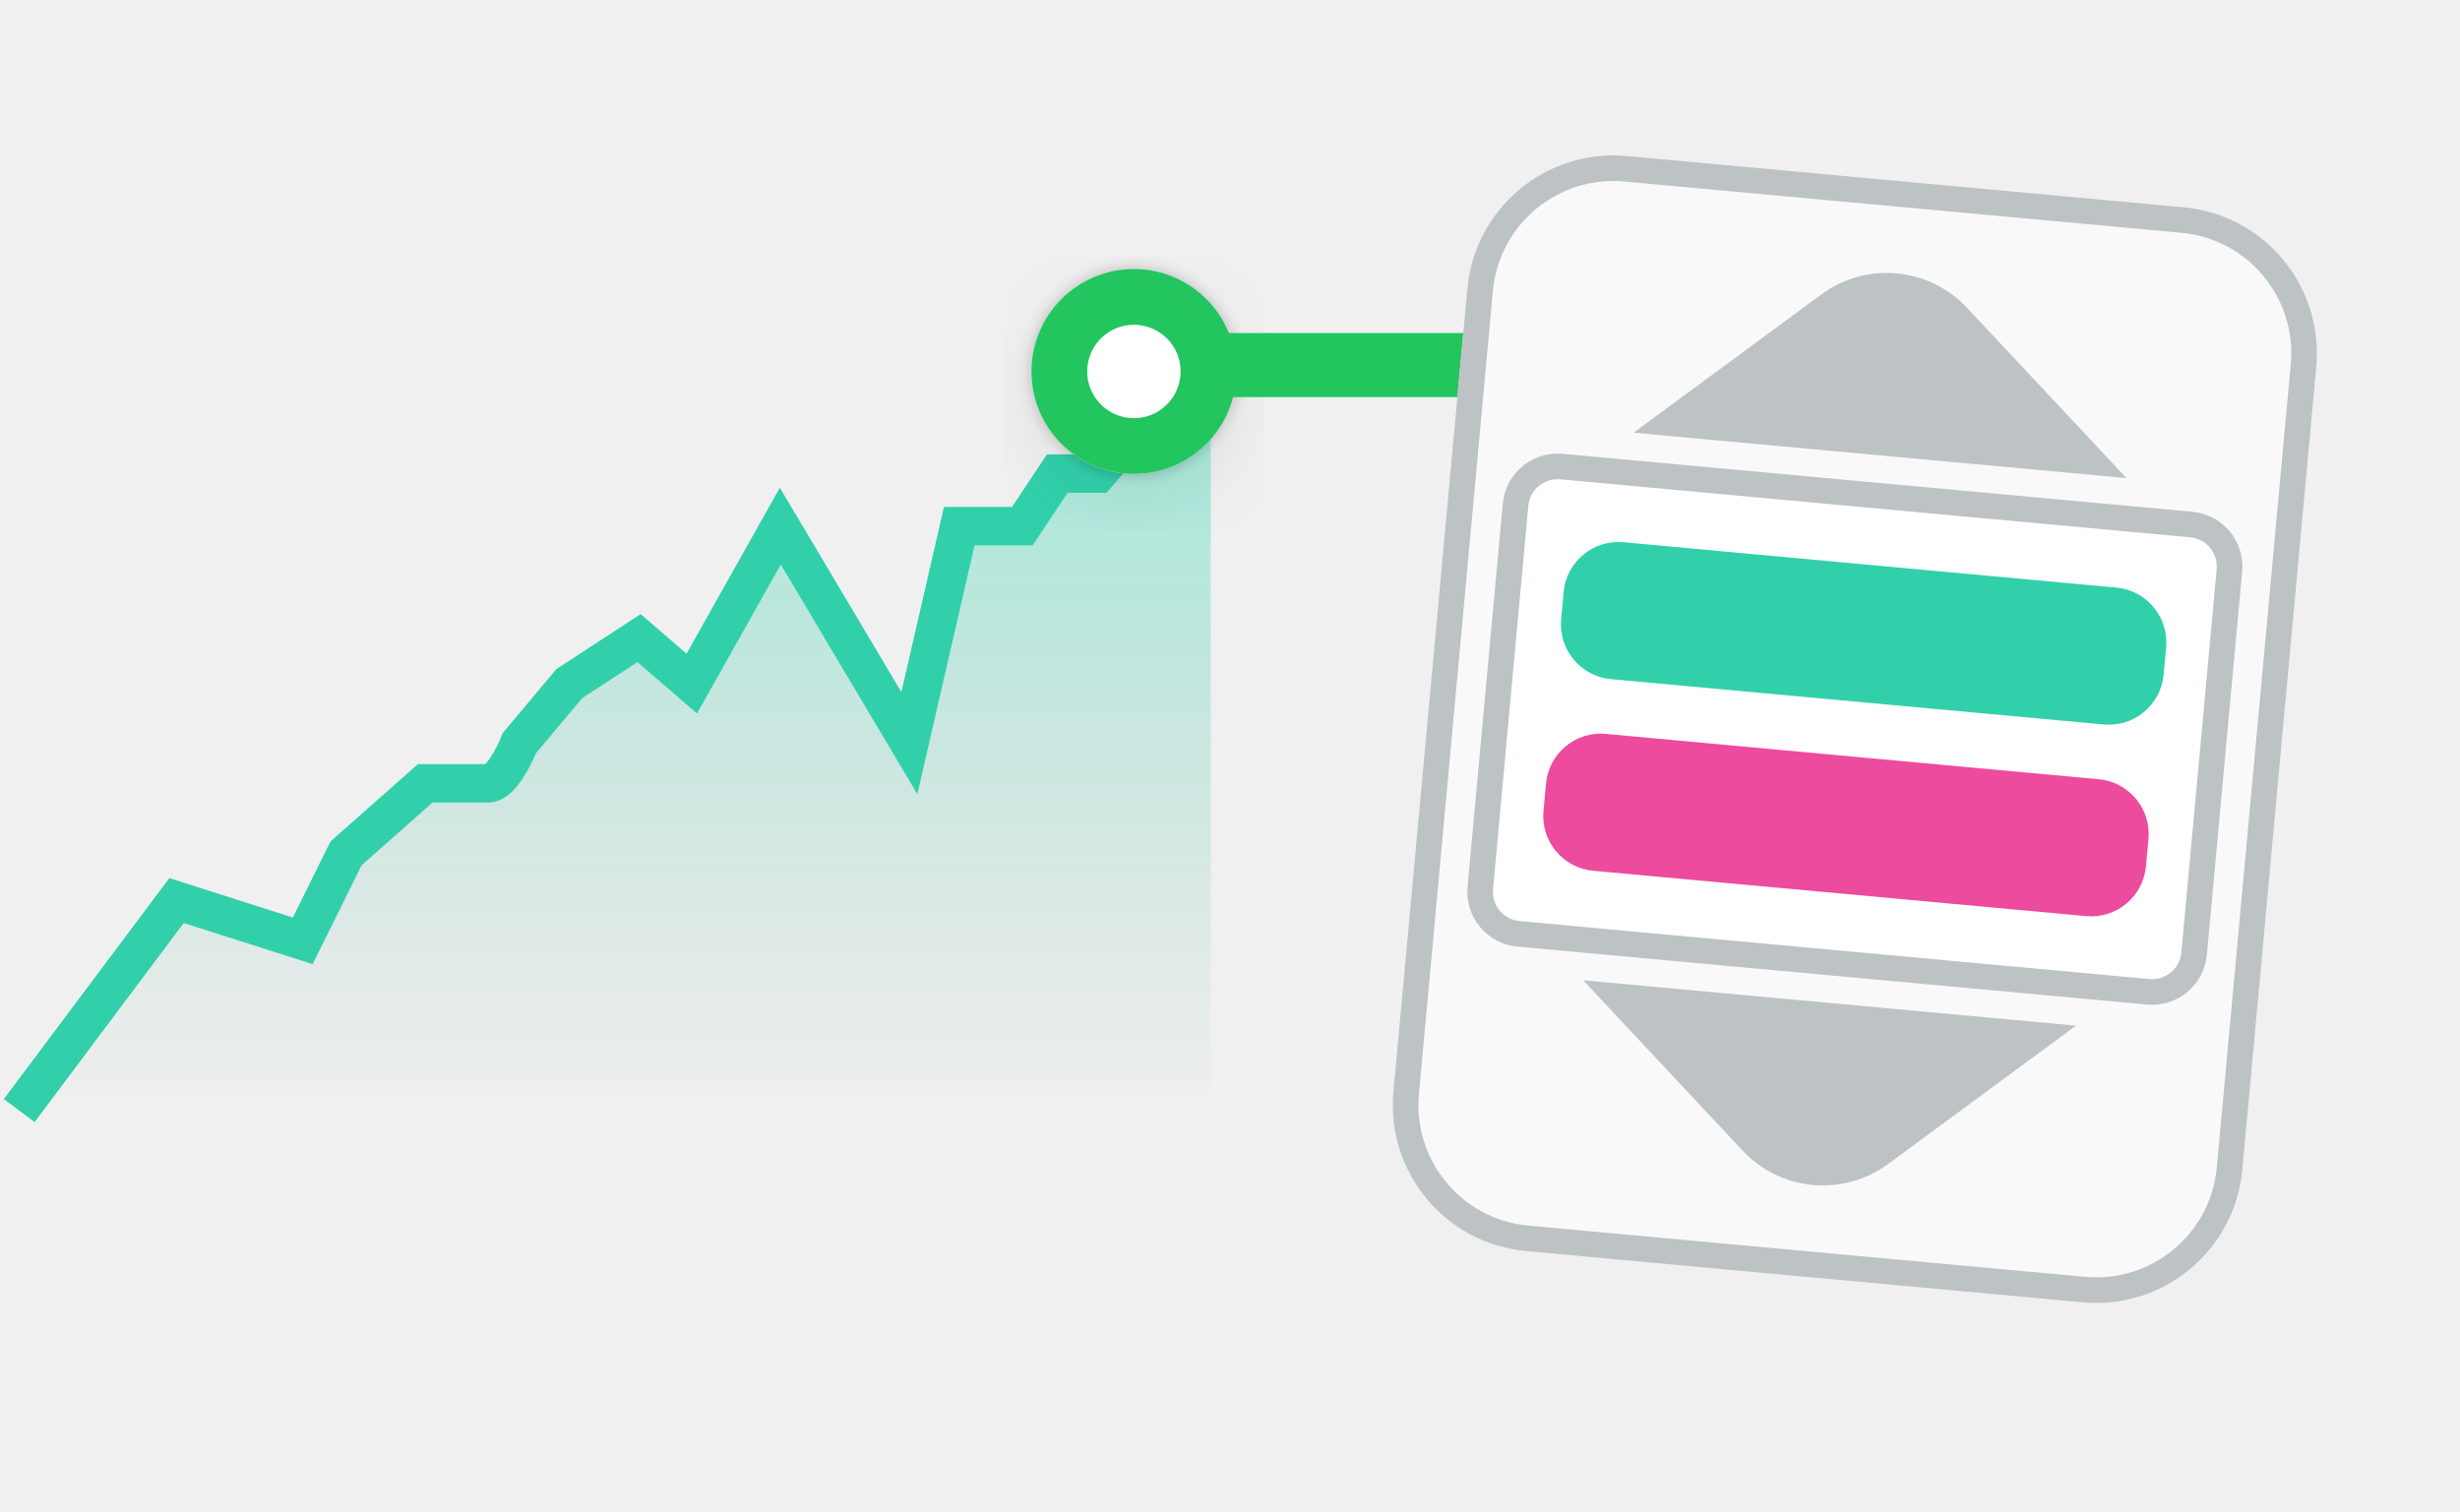
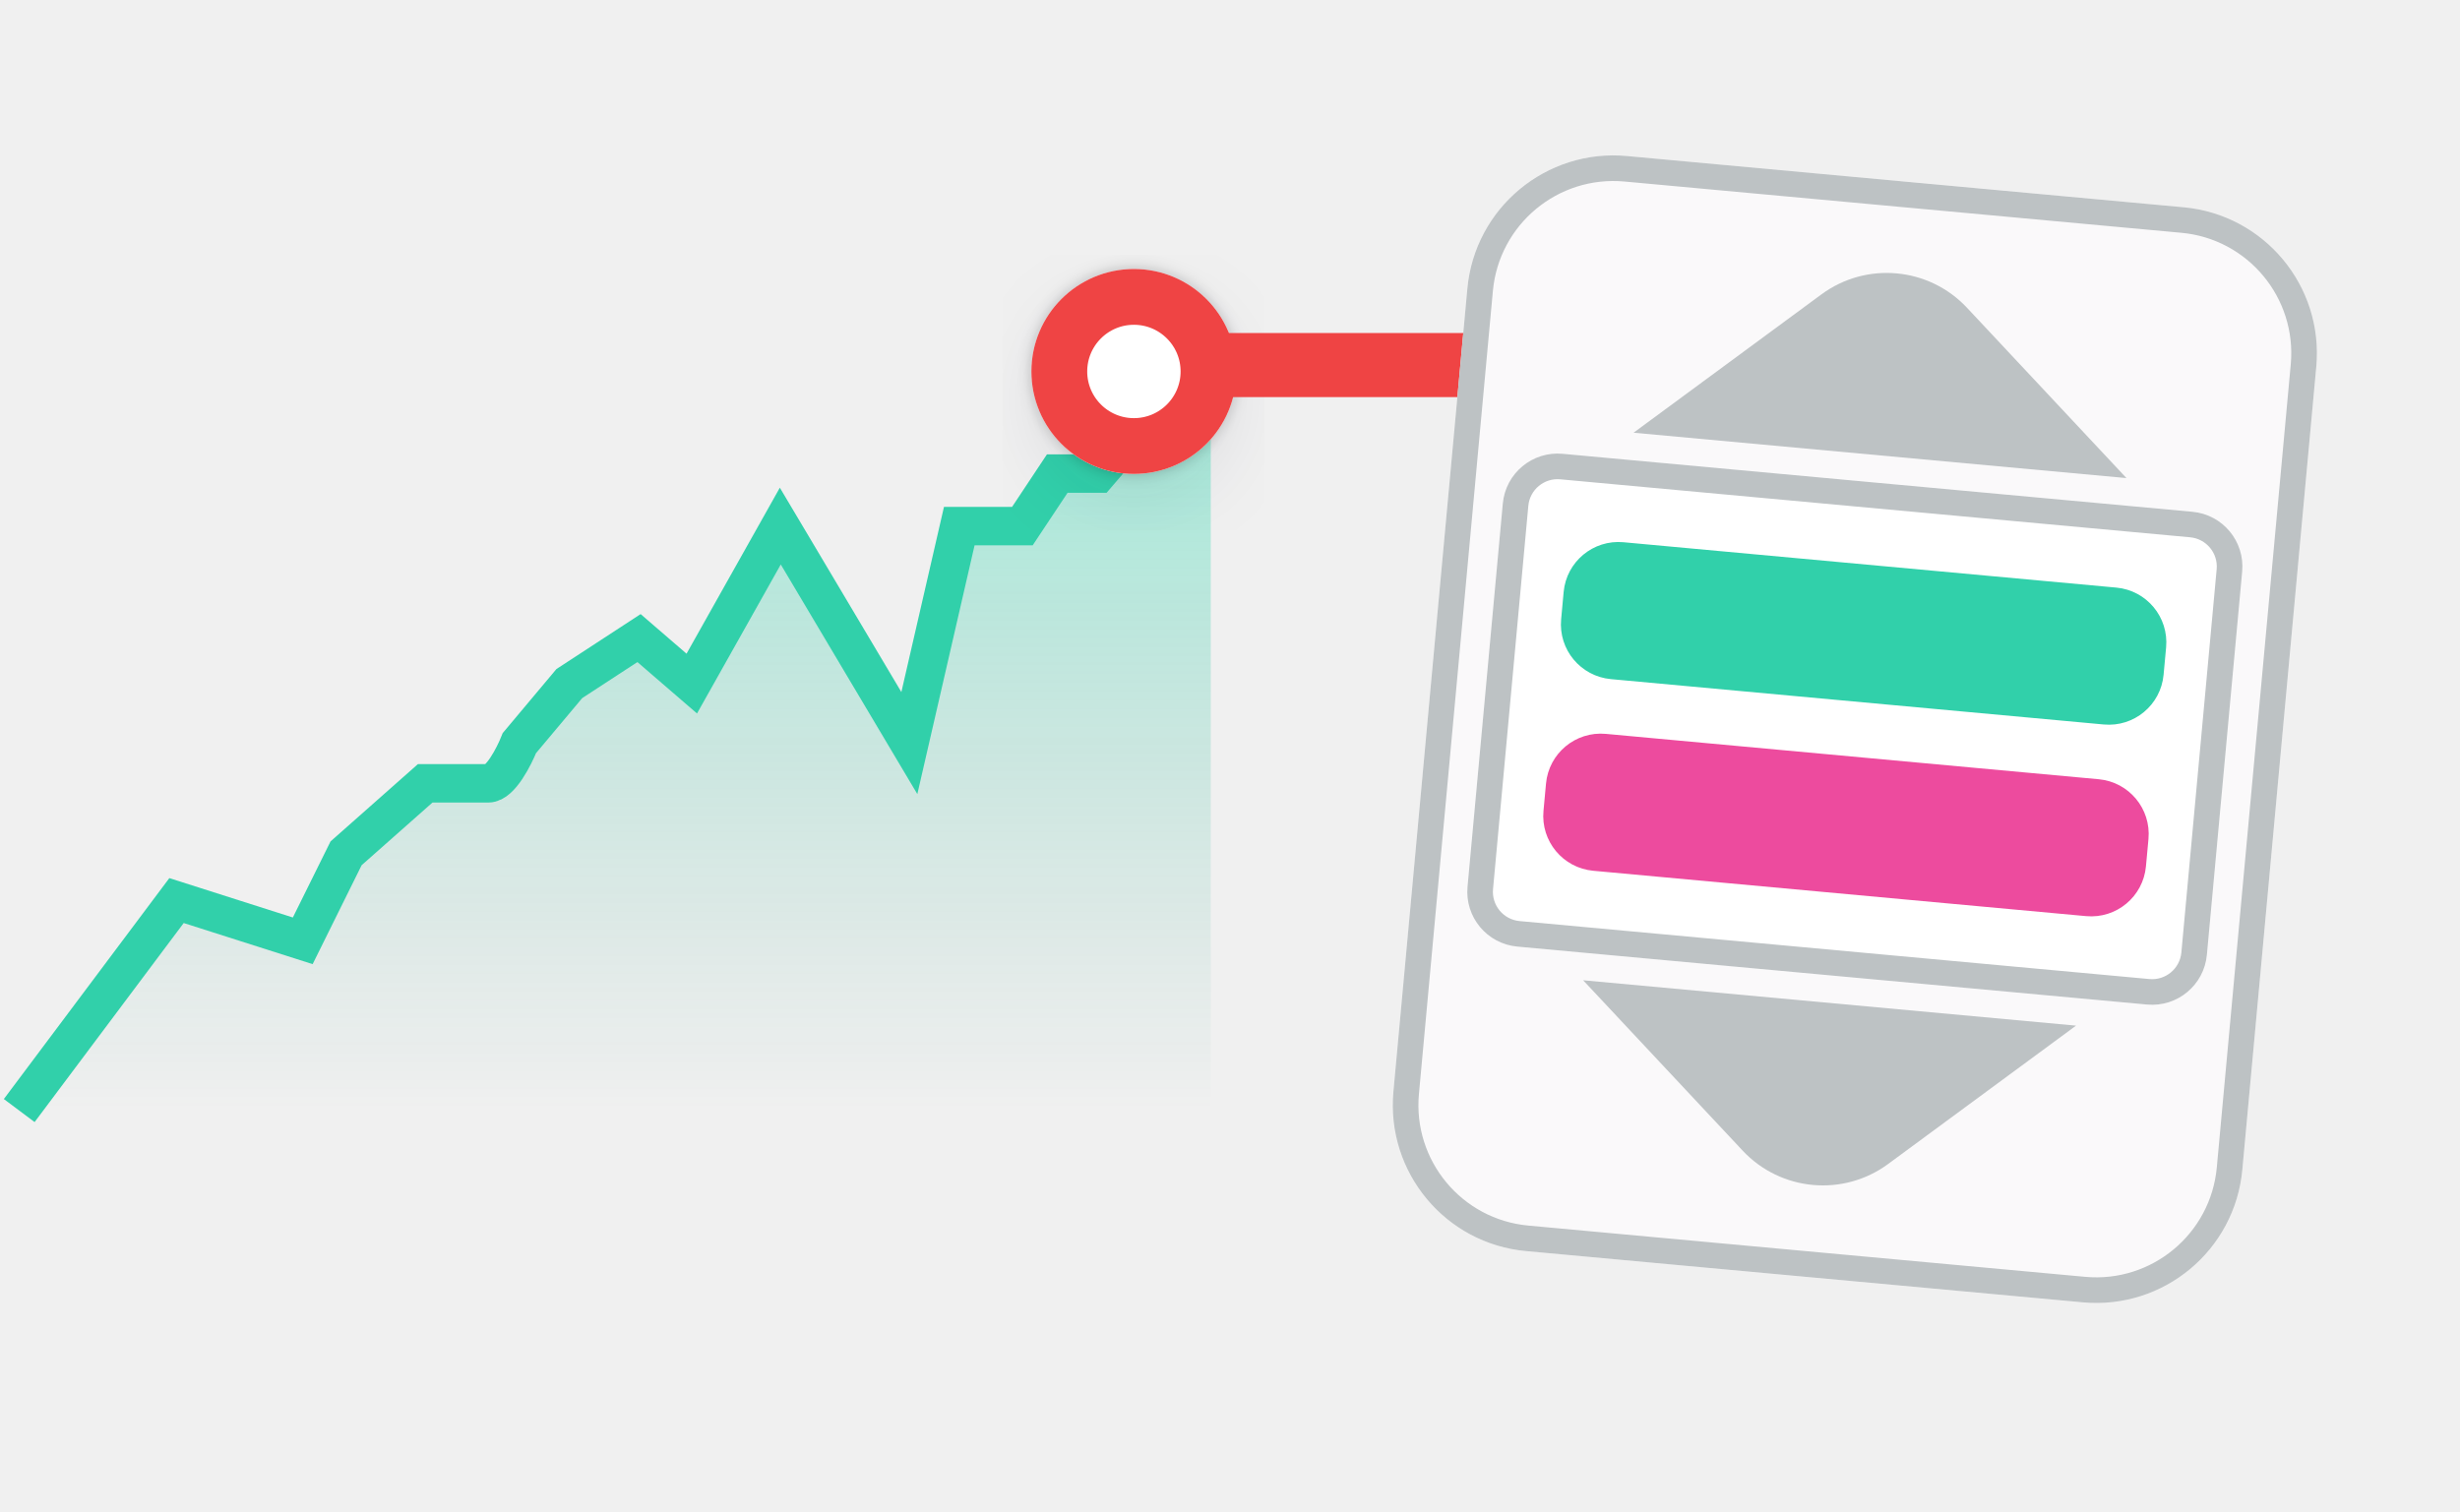
<svg xmlns="http://www.w3.org/2000/svg" width="192" height="118" fill="none" viewBox="0 0 192 118">
  <path fill="url(#paint0_linear_1286_30581)" d="M13.777 70.307L1.5 86.701H94.5V27L91.559 30.142L85.678 36.973H82.517L79.796 41.071H76.856H74.871L70.974 58.012L60.902 41.071L53.992 53.367L49.875 49.815L44.434 53.367L40.538 58.012C40.121 59.059 39.053 61.154 38.112 61.154H35.612H33.186L27.011 66.618L23.629 73.449L13.777 70.307Z" />
  <path stroke="#31D0AA" stroke-width="3" d="M1.5 86.701L13.777 70.307L23.629 73.449L27.011 66.618L33.186 61.154H35.612C36.053 61.154 37.171 61.154 38.112 61.154C39.053 61.154 40.121 59.059 40.538 58.012L44.434 53.367L49.875 49.815L53.992 53.367L60.902 41.071L70.974 58.012L74.871 41.071H76.856H79.796L82.517 36.973H85.678L91.559 30.142L94.5 27" />
  <g filter="url(#filter0_dd_1286_30581)">
    <ellipse cx="88.5" cy="29" fill="#fff" rx="8" ry="8" />
-     <path stroke="#22c55e" stroke-width="4.356" d="M94.322 29C94.322 32.215 91.715 34.822 88.5 34.822C85.285 34.822 82.678 32.215 82.678 29C82.678 25.785 85.285 23.178 88.5 23.178C91.715 23.178 94.322 25.785 94.322 29Z" />
+     <path stroke="#ef4444" stroke-width="4.356" d="M94.322 29C94.322 32.215 91.715 34.822 88.5 34.822C85.285 34.822 82.678 32.215 82.678 29C82.678 25.785 85.285 23.178 88.5 23.178C91.715 23.178 94.322 25.785 94.322 29Z" />
  </g>
-   <line x1="96" x2="115" y1="28.5" y2="28.5" stroke="#22c55e" stroke-linecap="round" stroke-width="5" />
+   <line x1="96" x2="115" y1="28.5" y2="28.5" stroke="#ef4444" stroke-linecap="round" stroke-width="5" />
  <path fill="#FAF9FA" d="M180.783 28.63C181.362 22.334 176.729 16.761 170.433 16.181L126.975 12.18C120.679 11.601 115.106 16.234 114.526 22.53L108.754 85.224C108.175 91.52 112.808 97.093 119.104 97.672L162.562 101.674C168.858 102.253 174.431 97.62 175.011 91.324L180.783 28.63Z" />
  <path fill="#BDC2C4" fill-rule="evenodd" d="M126.791 14.172L170.25 18.173C175.445 18.651 179.269 23.251 178.791 28.447L173.019 91.141C172.541 96.336 167.941 100.16 162.745 99.682L119.287 95.681C114.091 95.203 110.267 90.603 110.746 85.407L116.518 22.713C116.996 17.518 121.596 13.694 126.791 14.172ZM170.433 16.181C176.729 16.761 181.362 22.334 180.783 28.63L175.011 91.324C174.431 97.62 168.858 102.253 162.562 101.674L119.104 97.672C112.808 97.093 108.175 91.52 108.754 85.224L114.526 22.53C115.106 16.234 120.679 11.601 126.975 12.18L170.433 16.181Z" clip-rule="evenodd" />
  <path fill="#fff" d="M175 44.622C175.217 42.261 173.479 40.172 171.118 39.954L121.961 35.428C119.6 35.211 117.51 36.949 117.292 39.309L114.538 69.232C114.32 71.592 116.058 73.682 118.419 73.9L167.577 78.425C169.937 78.643 172.027 76.905 172.245 74.544L175 44.622Z" />
  <path fill="#BDC2C4" fill-rule="evenodd" d="M121.777 37.42L170.935 41.946C172.196 42.062 173.124 43.178 173.008 44.439L170.253 74.361C170.137 75.622 169.021 76.55 167.76 76.434L118.602 71.908C117.341 71.792 116.413 70.676 116.529 69.415L119.284 39.493C119.4 38.232 120.516 37.304 121.777 37.42ZM171.118 39.954C173.479 40.172 175.217 42.261 175 44.622L172.245 74.544C172.027 76.905 169.937 78.643 167.577 78.425L118.419 73.9C116.058 73.682 114.32 71.592 114.538 69.232L117.292 39.309C117.51 36.949 119.6 35.211 121.961 35.428L171.118 39.954Z" clip-rule="evenodd" />
  <path fill="#ED4B9E" d="M167.685 65.503C167.902 63.142 166.164 61.052 163.804 60.835L125.332 57.293C122.971 57.076 120.881 58.813 120.664 61.174L120.467 63.311C120.25 65.672 121.987 67.762 124.348 67.98L162.82 71.522C165.18 71.739 167.27 70.001 167.488 67.64L167.685 65.503Z" />
  <path fill="#31D0AA" d="M169.062 50.542C169.279 48.181 167.542 46.091 165.181 45.874L126.71 42.332C124.349 42.115 122.259 43.852 122.041 46.213L121.845 48.35C121.627 50.711 123.365 52.801 125.726 53.019L164.197 56.56C166.558 56.778 168.648 55.04 168.865 52.679L169.062 50.542Z" />
  <path fill="#BDC2C4" d="M165.968 37.324L153.522 24.027C150.548 20.849 145.666 20.4 142.162 22.981L127.497 33.782L165.968 37.324Z" />
  <path fill="#BDC2C4" d="M162.033 80.071L147.367 90.872C143.863 93.453 138.982 93.004 136.008 89.826L123.561 76.529L162.033 80.071Z" />
  <defs>
    <filter id="filter0_dd_1286_30581" width="20.356" height="21.445" x="78.322" y="19.911" color-interpolation-filters="sRGB" filterUnits="userSpaceOnUse">
      <feFlood flood-opacity="0" result="BackgroundImageFix" />
      <feColorMatrix in="SourceAlpha" result="hardAlpha" type="matrix" values="0 0 0 0 0 0 0 0 0 0 0 0 0 0 0 0 0 0 127 0" />
      <feMorphology in="SourceAlpha" operator="erode" radius="4.356" result="effect1_dropShadow_1286_30581" />
      <feOffset dy="2.178" />
      <feGaussianBlur stdDeviation="3.267" />
      <feColorMatrix type="matrix" values="0 0 0 0 0.055 0 0 0 0 0.055 0 0 0 0 0.173 0 0 0 0.1 0" />
      <feBlend in2="BackgroundImageFix" mode="normal" result="effect1_dropShadow_1286_30581" />
      <feColorMatrix in="SourceAlpha" result="hardAlpha" type="matrix" values="0 0 0 0 0 0 0 0 0 0 0 0 0 0 0 0 0 0 127 0" />
      <feOffset />
      <feGaussianBlur stdDeviation=".544" />
      <feColorMatrix type="matrix" values="0 0 0 0 0 0 0 0 0 0 0 0 0 0 0 0 0 0 0.2 0" />
      <feBlend in2="effect1_dropShadow_1286_30581" mode="normal" result="effect2_dropShadow_1286_30581" />
      <feBlend in="SourceGraphic" in2="effect2_dropShadow_1286_30581" mode="normal" result="shape" />
    </filter>
    <linearGradient id="paint0_linear_1286_30581" x1="48" x2="48" y1="27" y2="86.701" gradientUnits="userSpaceOnUse">
      <stop stop-color="#00E7B0" stop-opacity=".34" />
      <stop offset="1" stop-color="#0C8B6C" stop-opacity="0" />
    </linearGradient>
  </defs>
</svg>
